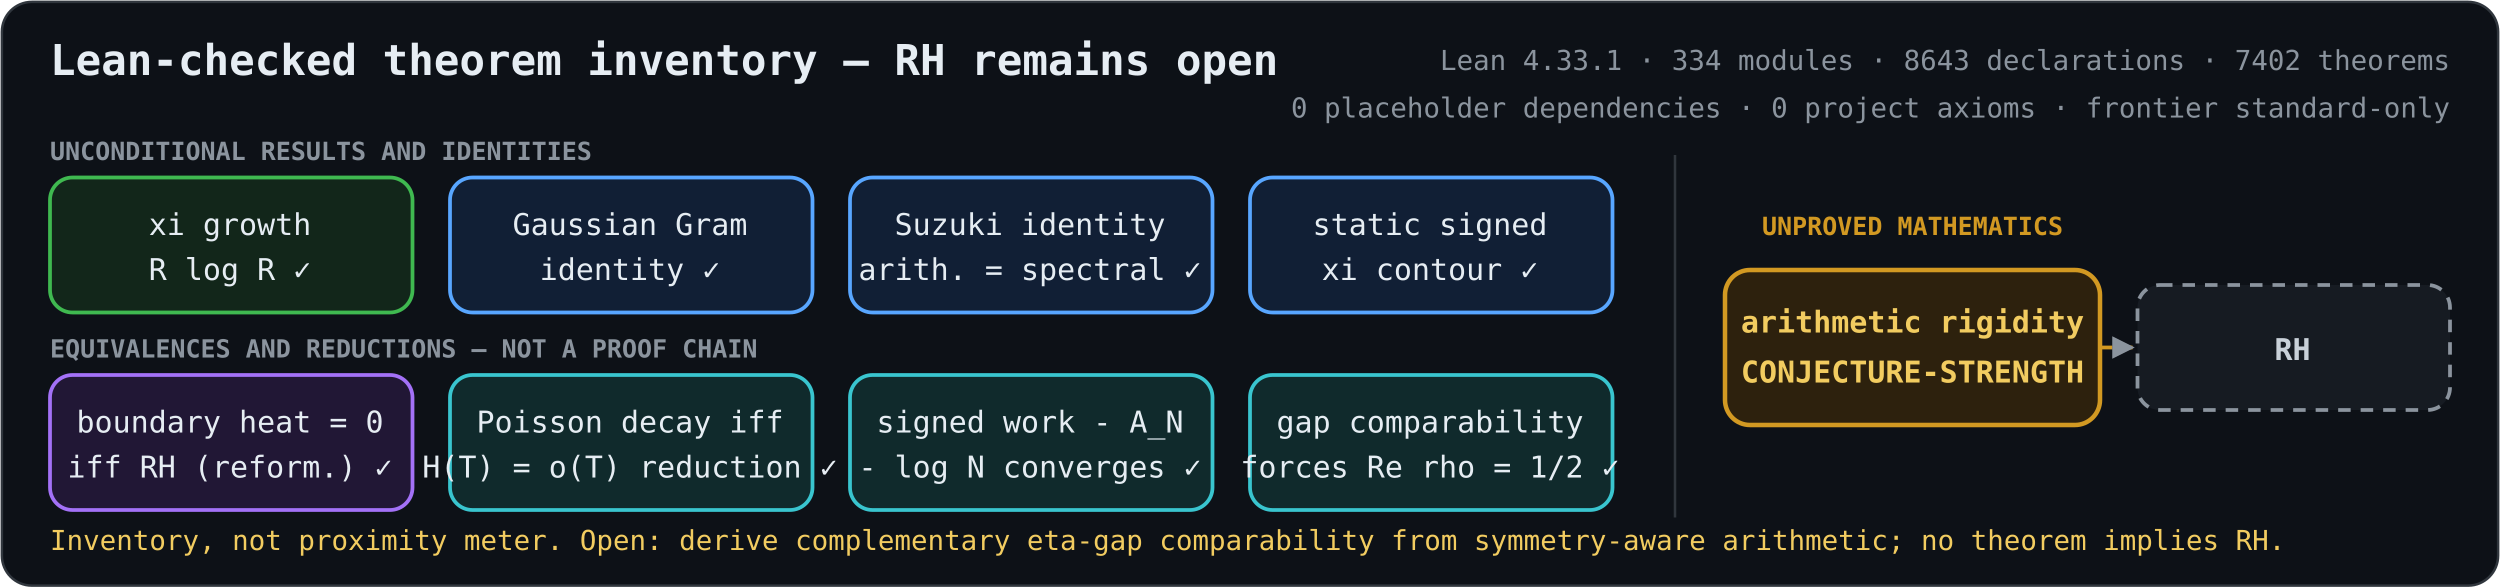
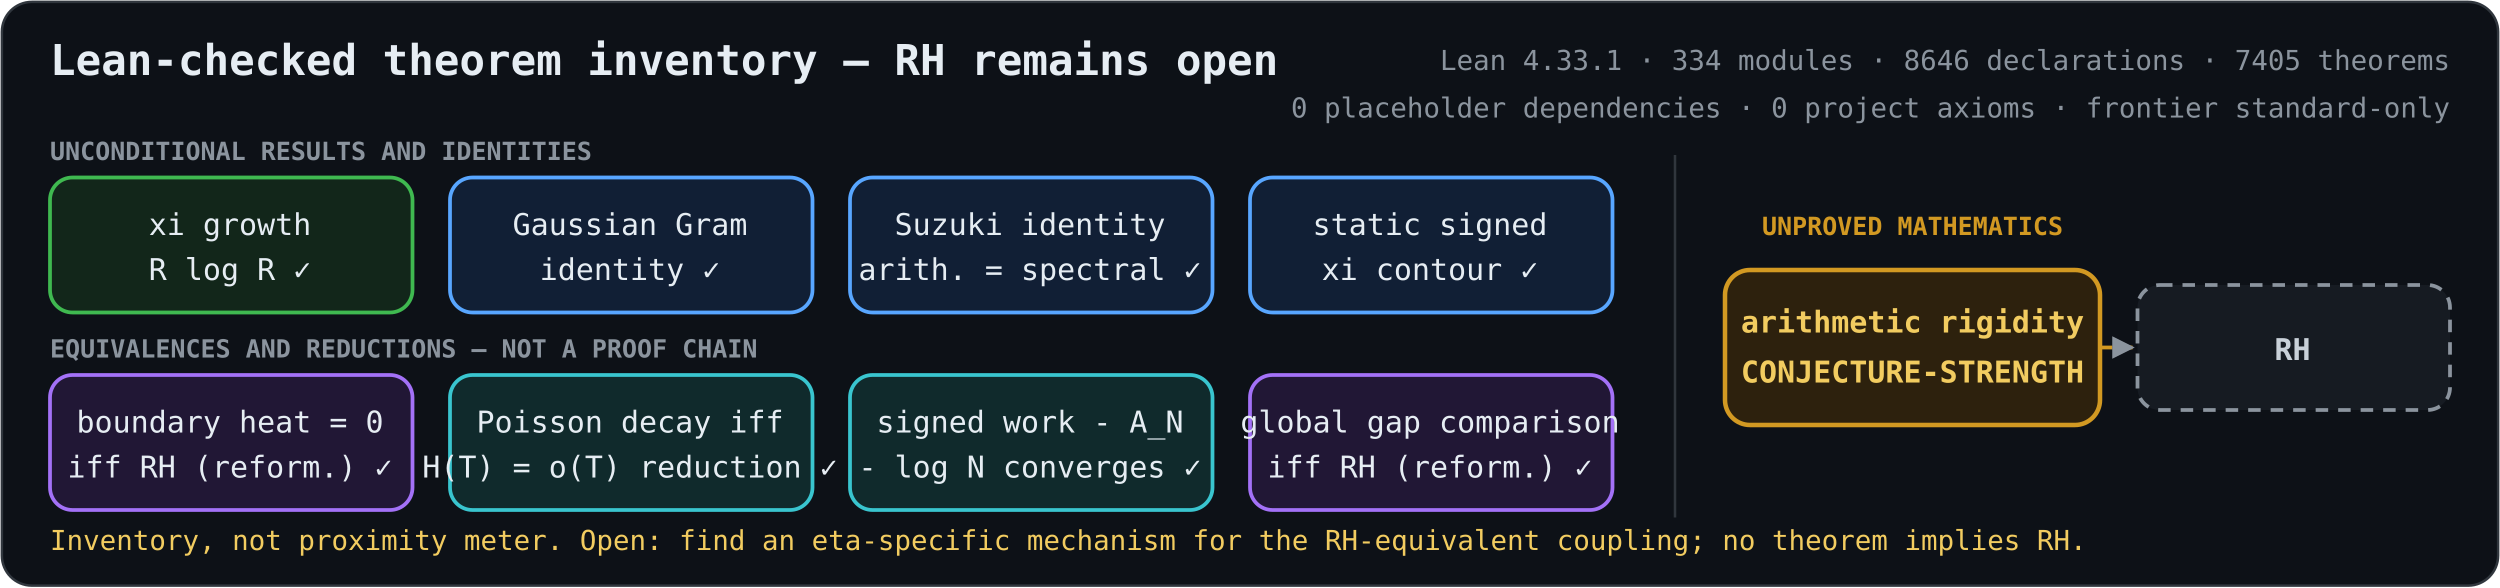
<svg xmlns="http://www.w3.org/2000/svg" role="img" aria-labelledby="title description" viewBox="0 0 1000 235">
  <defs>
    <marker id="arrow" viewBox="0 0 10 10" refX="9" refY="5" markerWidth="6" markerHeight="6" orient="auto-start-reverse">
      <path d="M 0 0 L 10 5 L 0 10 z" fill="#8b949e" />
    </marker>
    <style>
      .bg { fill: #0d1117; stroke: #30363d; }
      text { fill: #e6edf3; font-family: ui-monospace, SFMono-Regular, Menlo, Consolas, monospace; font-size: 12px; text-anchor: middle; }
      .heading { font-size: 17px; font-weight: 700; text-anchor: start; }
      .metrics { fill: #8b949e; font-size: 11px; text-anchor: end; }
      .proved rect { fill: #12261a; stroke: #3fb950; stroke-width: 1.5; }
      .proved.equivalence rect { fill: #211735; stroke: #a371f7; }
      .proved.bridge rect { fill: #111f35; stroke: #58a6ff; }
      .proved.reduction rect { fill: #102a2c; stroke: #39c5cf; }
      .open rect { fill: #2d210d; stroke: #d29922; stroke-width: 1.8; }
      .goal rect { fill: #161b22; stroke: #8b949e; stroke-width: 1.5; stroke-dasharray: 5 4; }
      .open text { fill: #f2cc60; font-weight: 700; }
      .goal text { fill: #c9d1d9; font-weight: 700; }
      .open-edge { fill: none; stroke: #d29922; stroke-width: 1.5; stroke-dasharray: 5 4; marker-end: url(#arrow); }
      .section { fill: #8b949e; font-size: 10px; font-weight: 700; text-anchor: start; }
      .gap-label { fill: #d29922; font-size: 10px; font-weight: 700; }
      .frontier { fill: #f2cc60; font-size: 11px; text-anchor: start; }
    </style>
  </defs>
  <rect class="bg" x="0.75" y="0.75" width="998.5" height="233.5" rx="12" />
  <text class="heading" x="20" y="30">Lean-checked theorem inventory — RH remains open</text>
-   <text class="metrics" x="980" y="28">Lean 4.33.1 · 334 modules · 8643 declarations · 7402 theorems</text>
+   <text class="metrics" x="980" y="28">Lean 4.33.1 · 334 modules · 8646 declarations · 7405 theorems</text>
  <text class="metrics" x="980" y="47">0 placeholder dependencies · 0 project axioms · frontier standard-only</text>
  <text class="section" x="20" y="64">UNCONDITIONAL RESULTS AND IDENTITIES</text>
  <text class="section" x="20" y="143">EQUIVALENCES AND REDUCTIONS — NOT A PROOF CHAIN</text>
  <line x1="670" y1="62" x2="670" y2="207" stroke="#30363d" />
  <text class="gap-label" x="765" y="94">UNPROVED MATHEMATICS</text>
  <path class="open-edge" d="M840 139 H853" />
  <g class="proved unconditional">
    <rect x="20" y="71" width="145" height="54" rx="9" />
    <text x="92" y="94">xi growth</text>
    <text x="92" y="112">R log R  ✓</text>
  </g>
  <g class="proved bridge">
    <rect x="180" y="71" width="145" height="54" rx="9" />
    <text x="252" y="94">Gaussian Gram</text>
    <text x="252" y="112">identity  ✓</text>
  </g>
  <g class="proved bridge">
    <rect x="340" y="71" width="145" height="54" rx="9" />
    <text x="412" y="94">Suzuki identity</text>
    <text x="412" y="112">arith. = spectral  ✓</text>
  </g>
  <g class="proved bridge">
    <rect x="500" y="71" width="145" height="54" rx="9" />
    <text x="572" y="94">static signed</text>
    <text x="572" y="112">xi contour  ✓</text>
  </g>
  <g class="proved equivalence">
    <rect x="20" y="150" width="145" height="54" rx="9" />
    <text x="92" y="173">boundary heat = 0</text>
    <text x="92" y="191">iff RH (reform.)  ✓</text>
  </g>
  <g class="proved reduction">
    <rect x="180" y="150" width="145" height="54" rx="9" />
    <text x="252" y="173">Poisson decay iff</text>
    <text x="252" y="191">H(T) = o(T) reduction  ✓</text>
  </g>
  <g class="proved reduction">
    <rect x="340" y="150" width="145" height="54" rx="9" />
    <text x="412" y="173">signed work - A_N</text>
    <text x="412" y="191">- log N converges  ✓</text>
  </g>
-   <g class="proved reduction">
+   <g class="proved equivalence">
    <rect x="500" y="150" width="145" height="54" rx="9" />
-     <text x="572" y="173">gap comparability</text>
-     <text x="572" y="191">forces Re rho = 1/2  ✓</text>
+     <text x="572" y="173">global gap comparison</text>
+     <text x="572" y="191">iff RH (reform.)  ✓</text>
  </g>
  <g class="open">
    <rect x="690" y="108" width="150" height="62" rx="10" />
    <text x="765" y="133">arithmetic rigidity</text>
    <text x="765" y="153">CONJECTURE-STRENGTH</text>
  </g>
  <g class="goal">
    <rect x="855" y="114" width="125" height="50" rx="9" />
    <text x="917" y="144">RH</text>
  </g>
-   <text class="frontier" x="20" y="220">Inventory, not proximity meter. Open: derive complementary eta-gap comparability from symmetry-aware arithmetic; no theorem implies RH.</text>
+   <text class="frontier" x="20" y="220">Inventory, not proximity meter. Open: find an eta-specific mechanism for the RH-equivalent coupling; no theorem implies RH.</text>
</svg>
